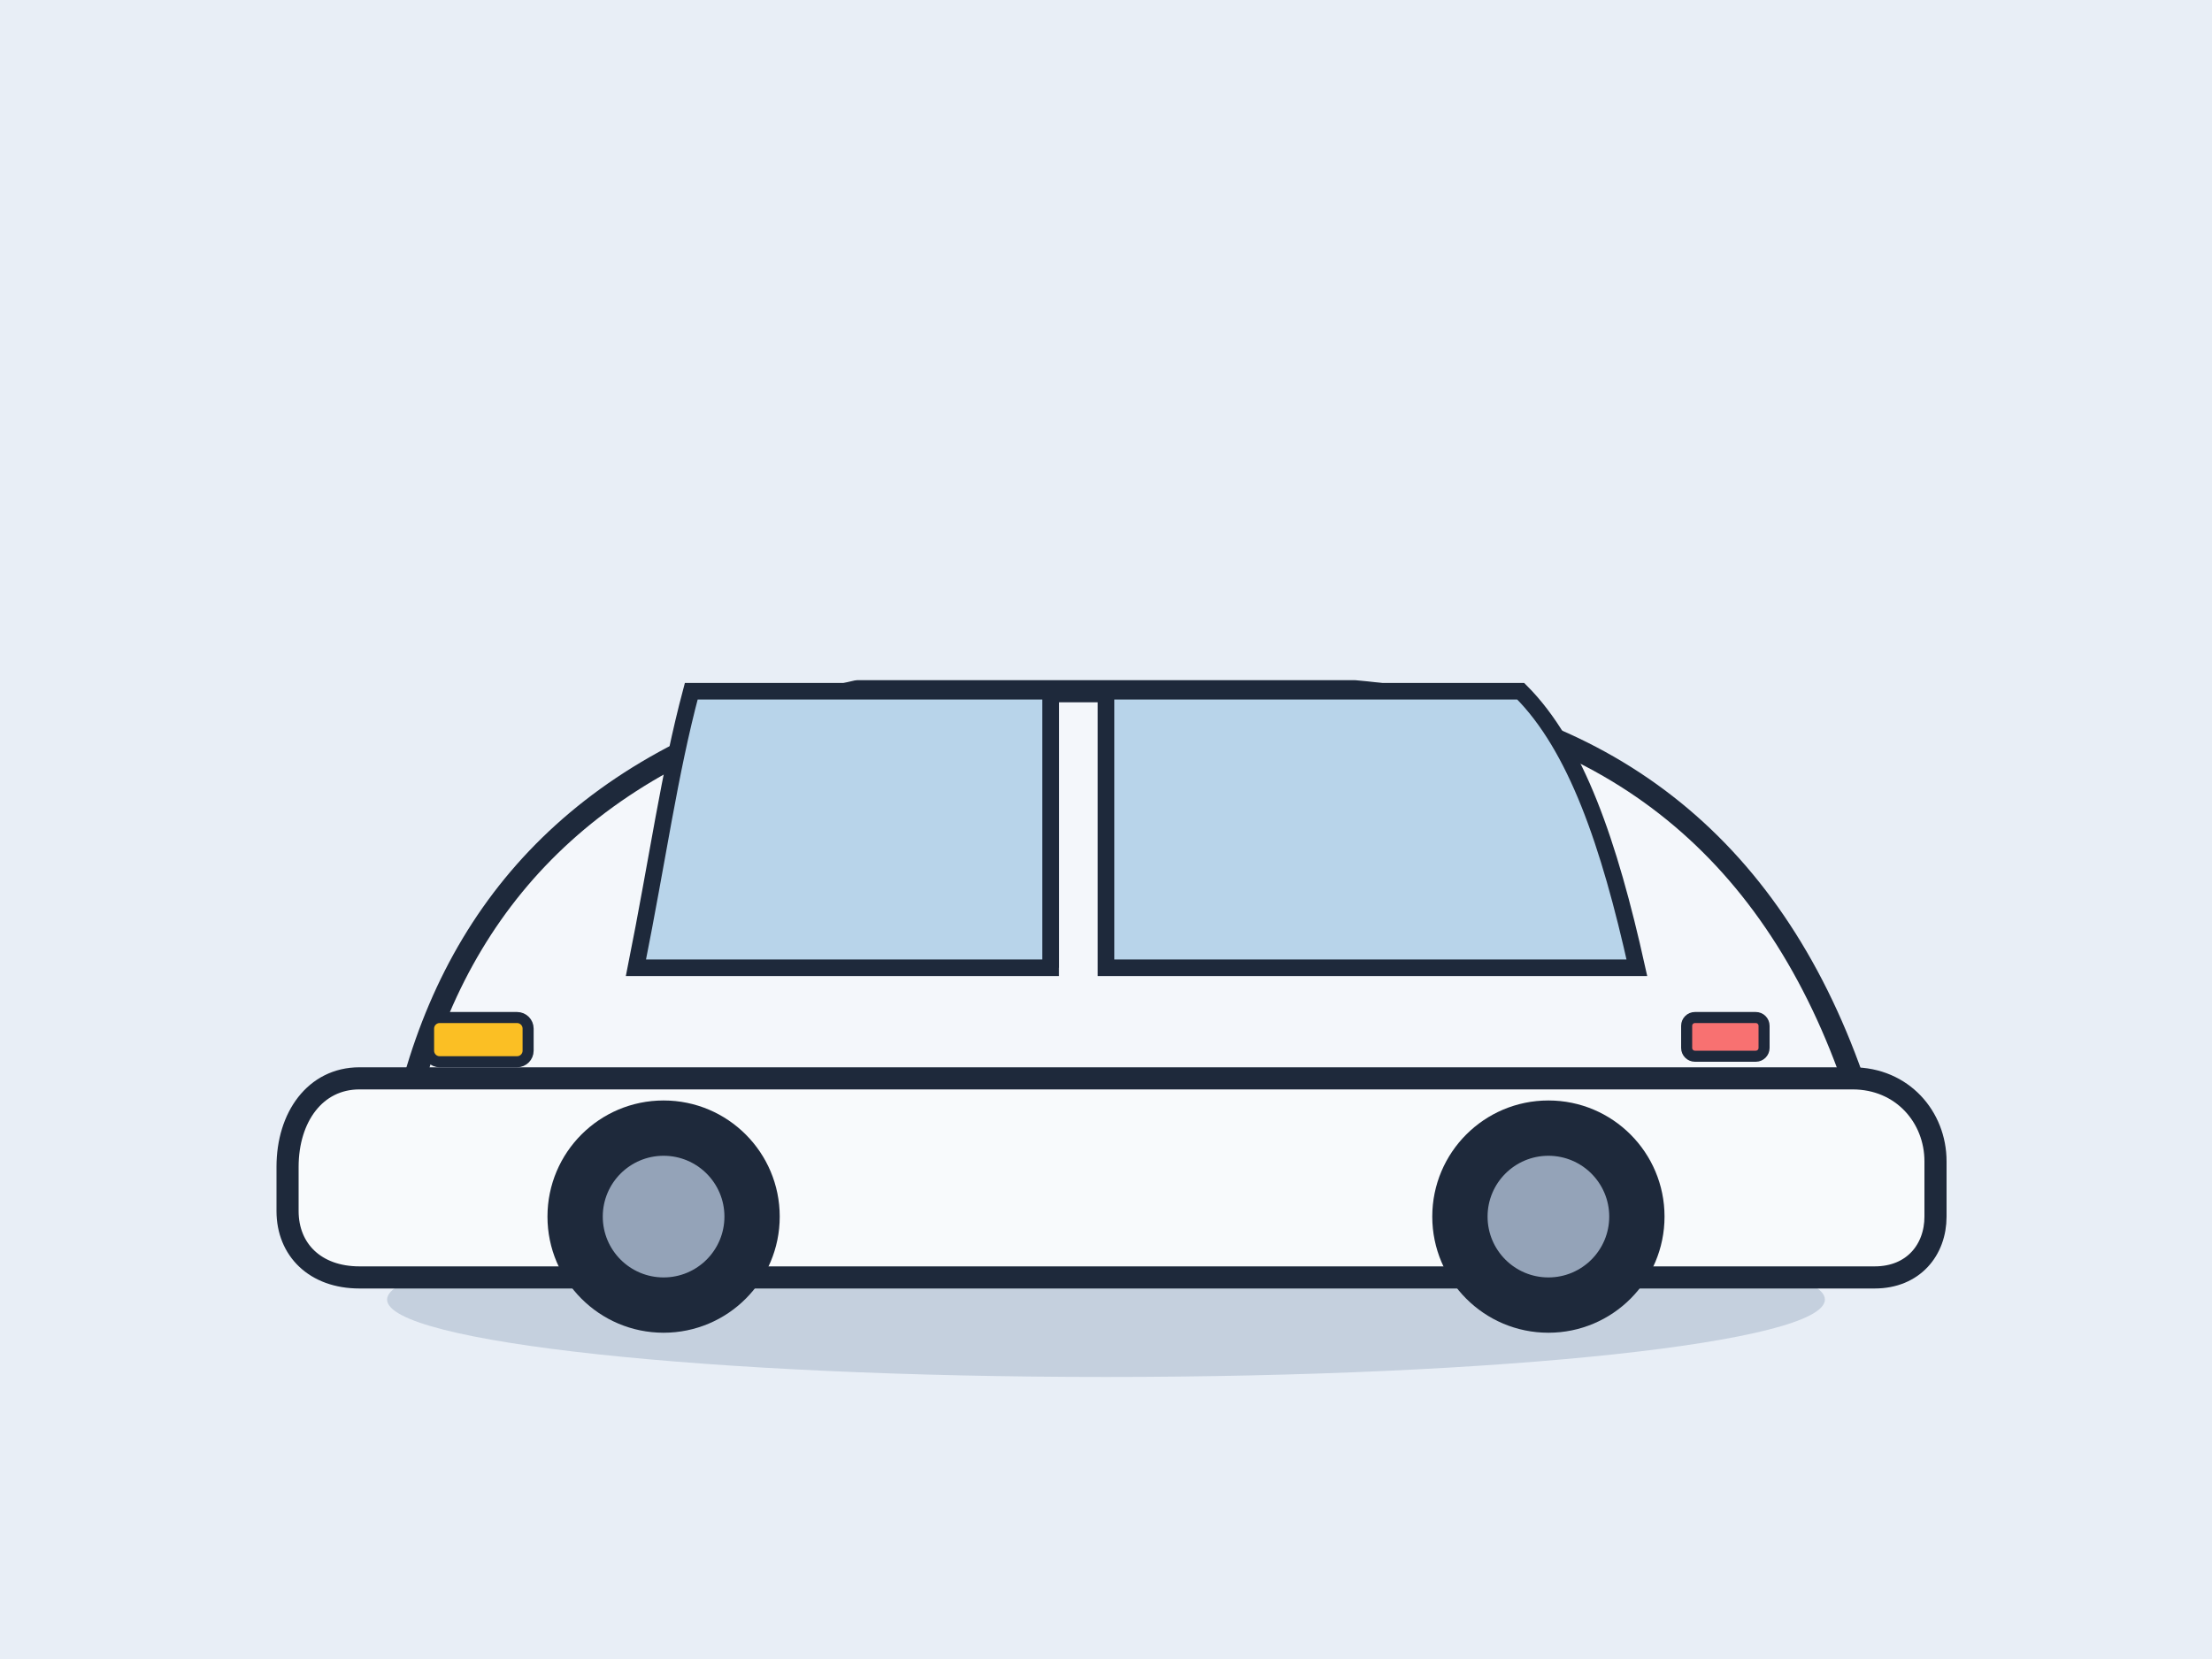
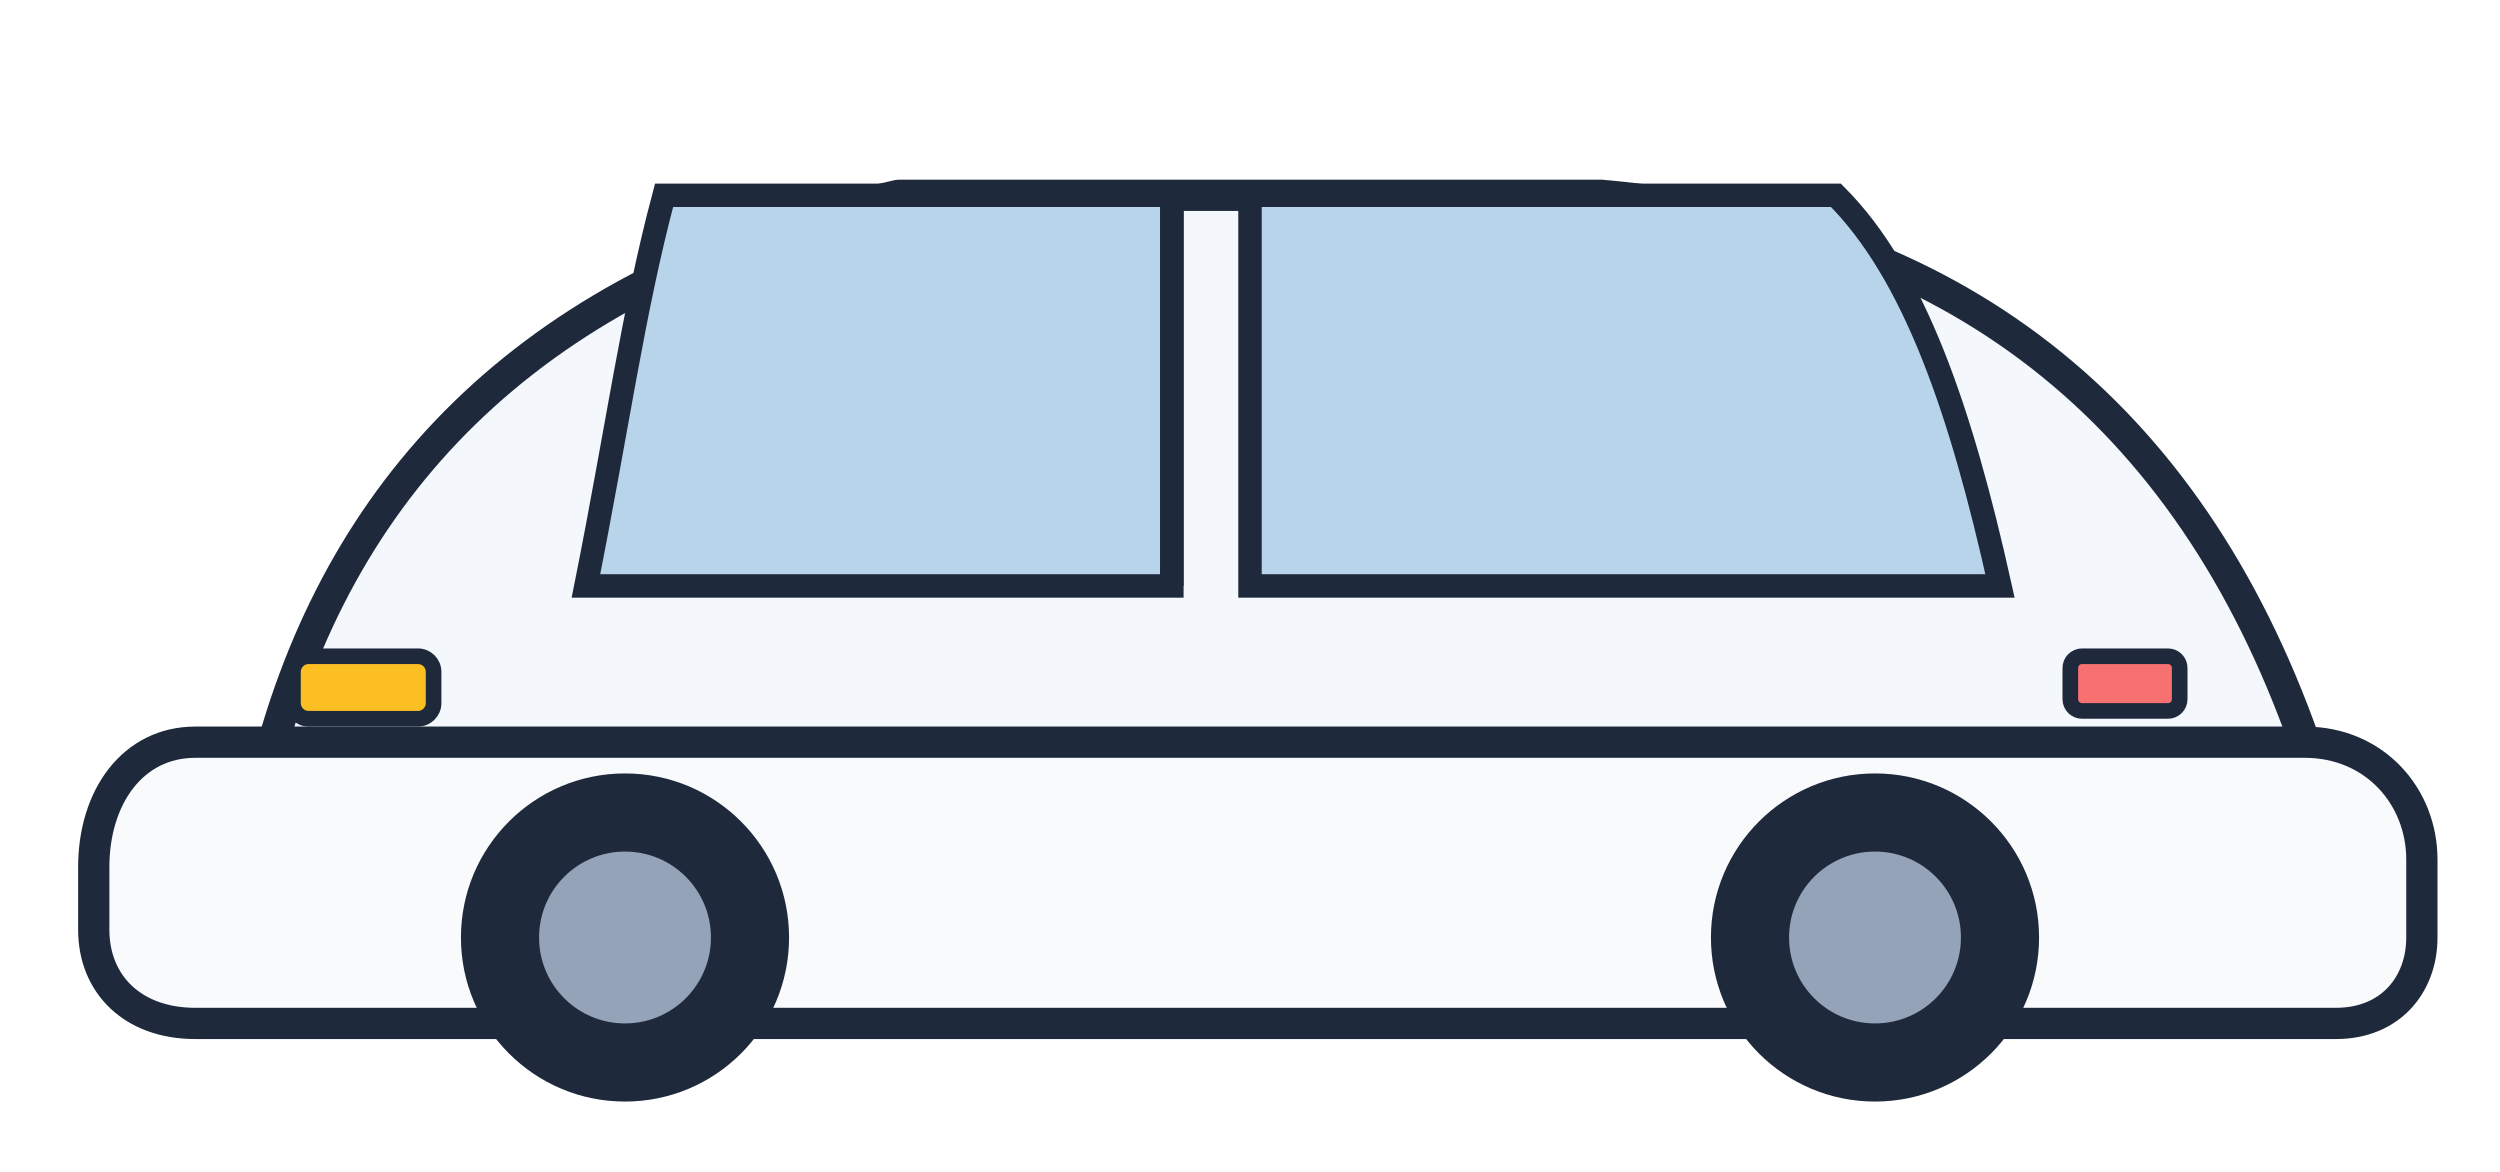
- <svg xmlns="http://www.w3.org/2000/svg" viewBox="0 0 800 600" role="img" aria-label="Cartoon illustration of a sedan — not a photo of this VIN">
-   <rect width="800" height="600" fill="#e8eef6" />
-   <ellipse cx="400" cy="470" rx="260" ry="28" fill="#c5d0de" />
+ <svg xmlns="http://www.w3.org/2000/svg" viewBox="80 200 640 300" role="img" aria-label="Illustrated cutout of a sedan — not a photo of this VIN">
  <path d="M150 390c20-70 70-120 160-140h180c90 8 150 55 180 140" fill="#f4f7fb" stroke="#1e293b" stroke-width="8" stroke-linejoin="round" />
  <path d="M130 390h540c18 0 30 14 30 30v20c0 12-8 22-22 22H130c-16 0-26-10-26-24v-16c0-18 10-32 26-32z" fill="#f8fafc" stroke="#1e293b" stroke-width="8" />
  <path d="M250 250h130v100H230c8-40 12-70 20-100z" fill="#b8d4ea" stroke="#1e293b" stroke-width="6" />
  <path d="M400 250h150c20 20 32 55 42 100H400V250z" fill="#b8d4ea" stroke="#1e293b" stroke-width="6" />
  <circle cx="240" cy="440" r="42" fill="#1e293b" />
  <circle cx="240" cy="440" r="22" fill="#94a3b8" />
  <circle cx="560" cy="440" r="42" fill="#1e293b" />
  <circle cx="560" cy="440" r="22" fill="#94a3b8" />
  <rect x="155" y="368" width="36" height="16" rx="4" fill="#fbbf24" stroke="#1e293b" stroke-width="4" />
  <rect x="610" y="368" width="28" height="14" rx="3" fill="#f87171" stroke="#1e293b" stroke-width="4" />
  <path d="M380 250v100" stroke="#1e293b" stroke-width="6" />
</svg>
